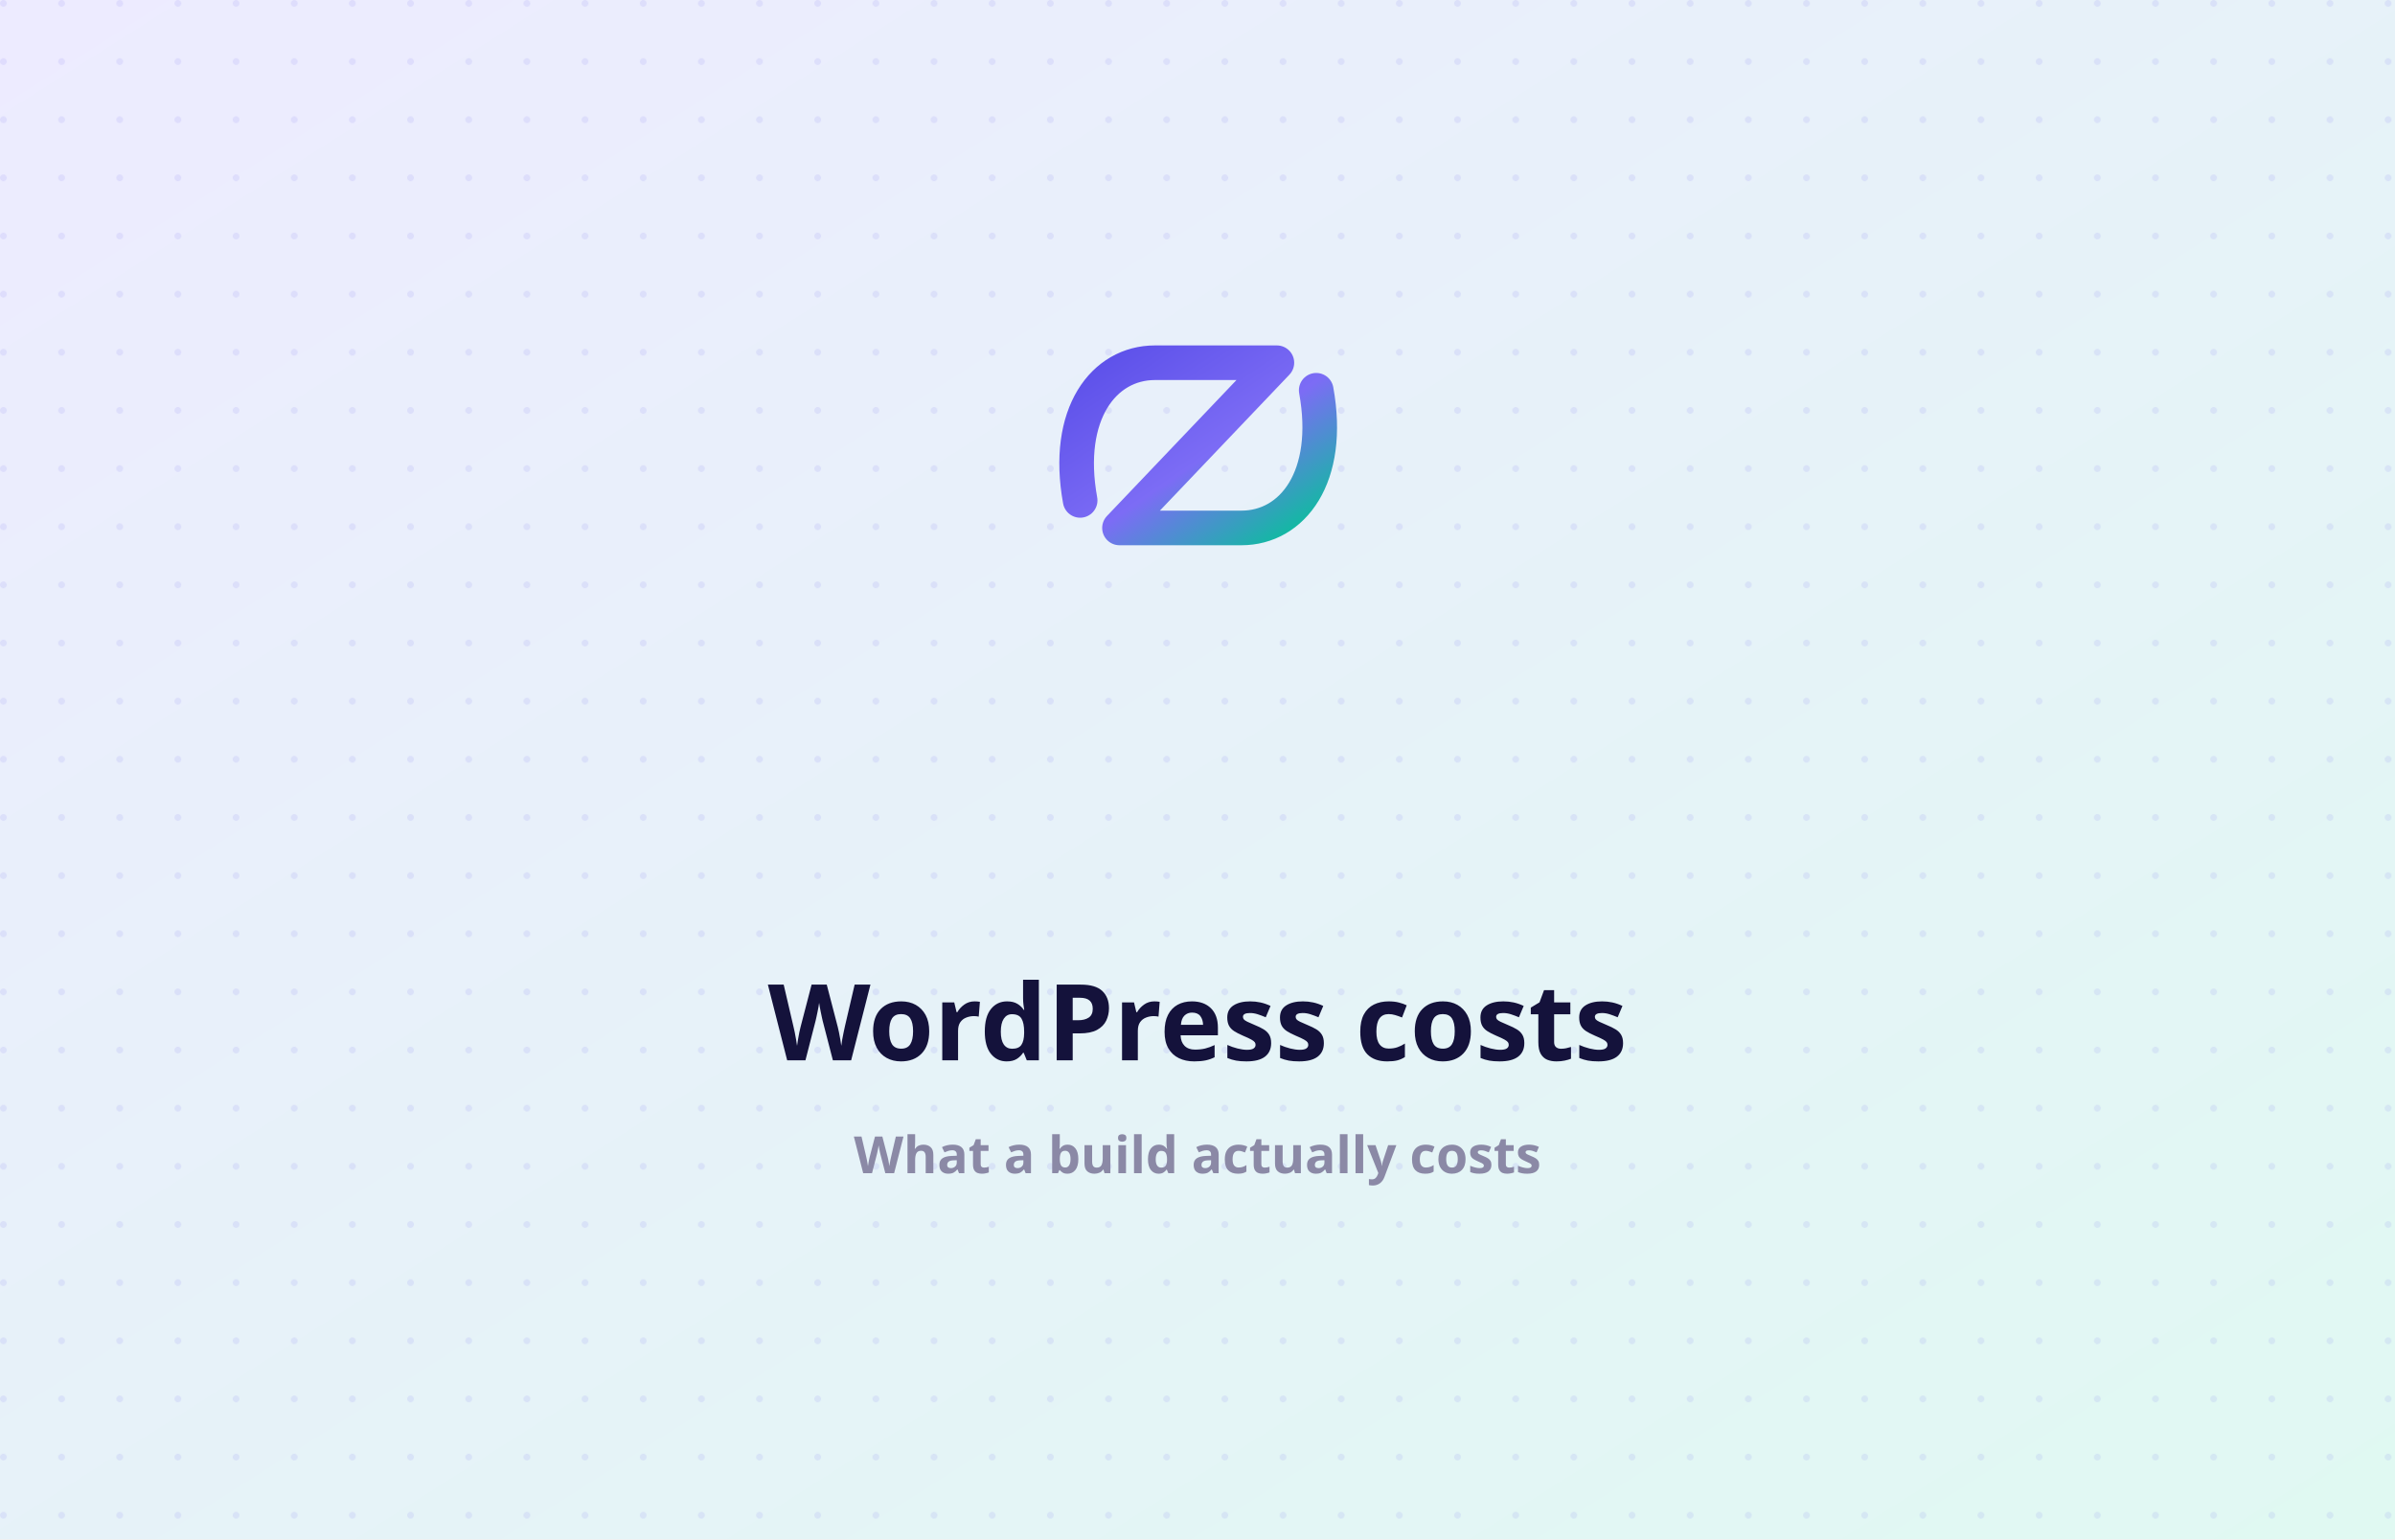
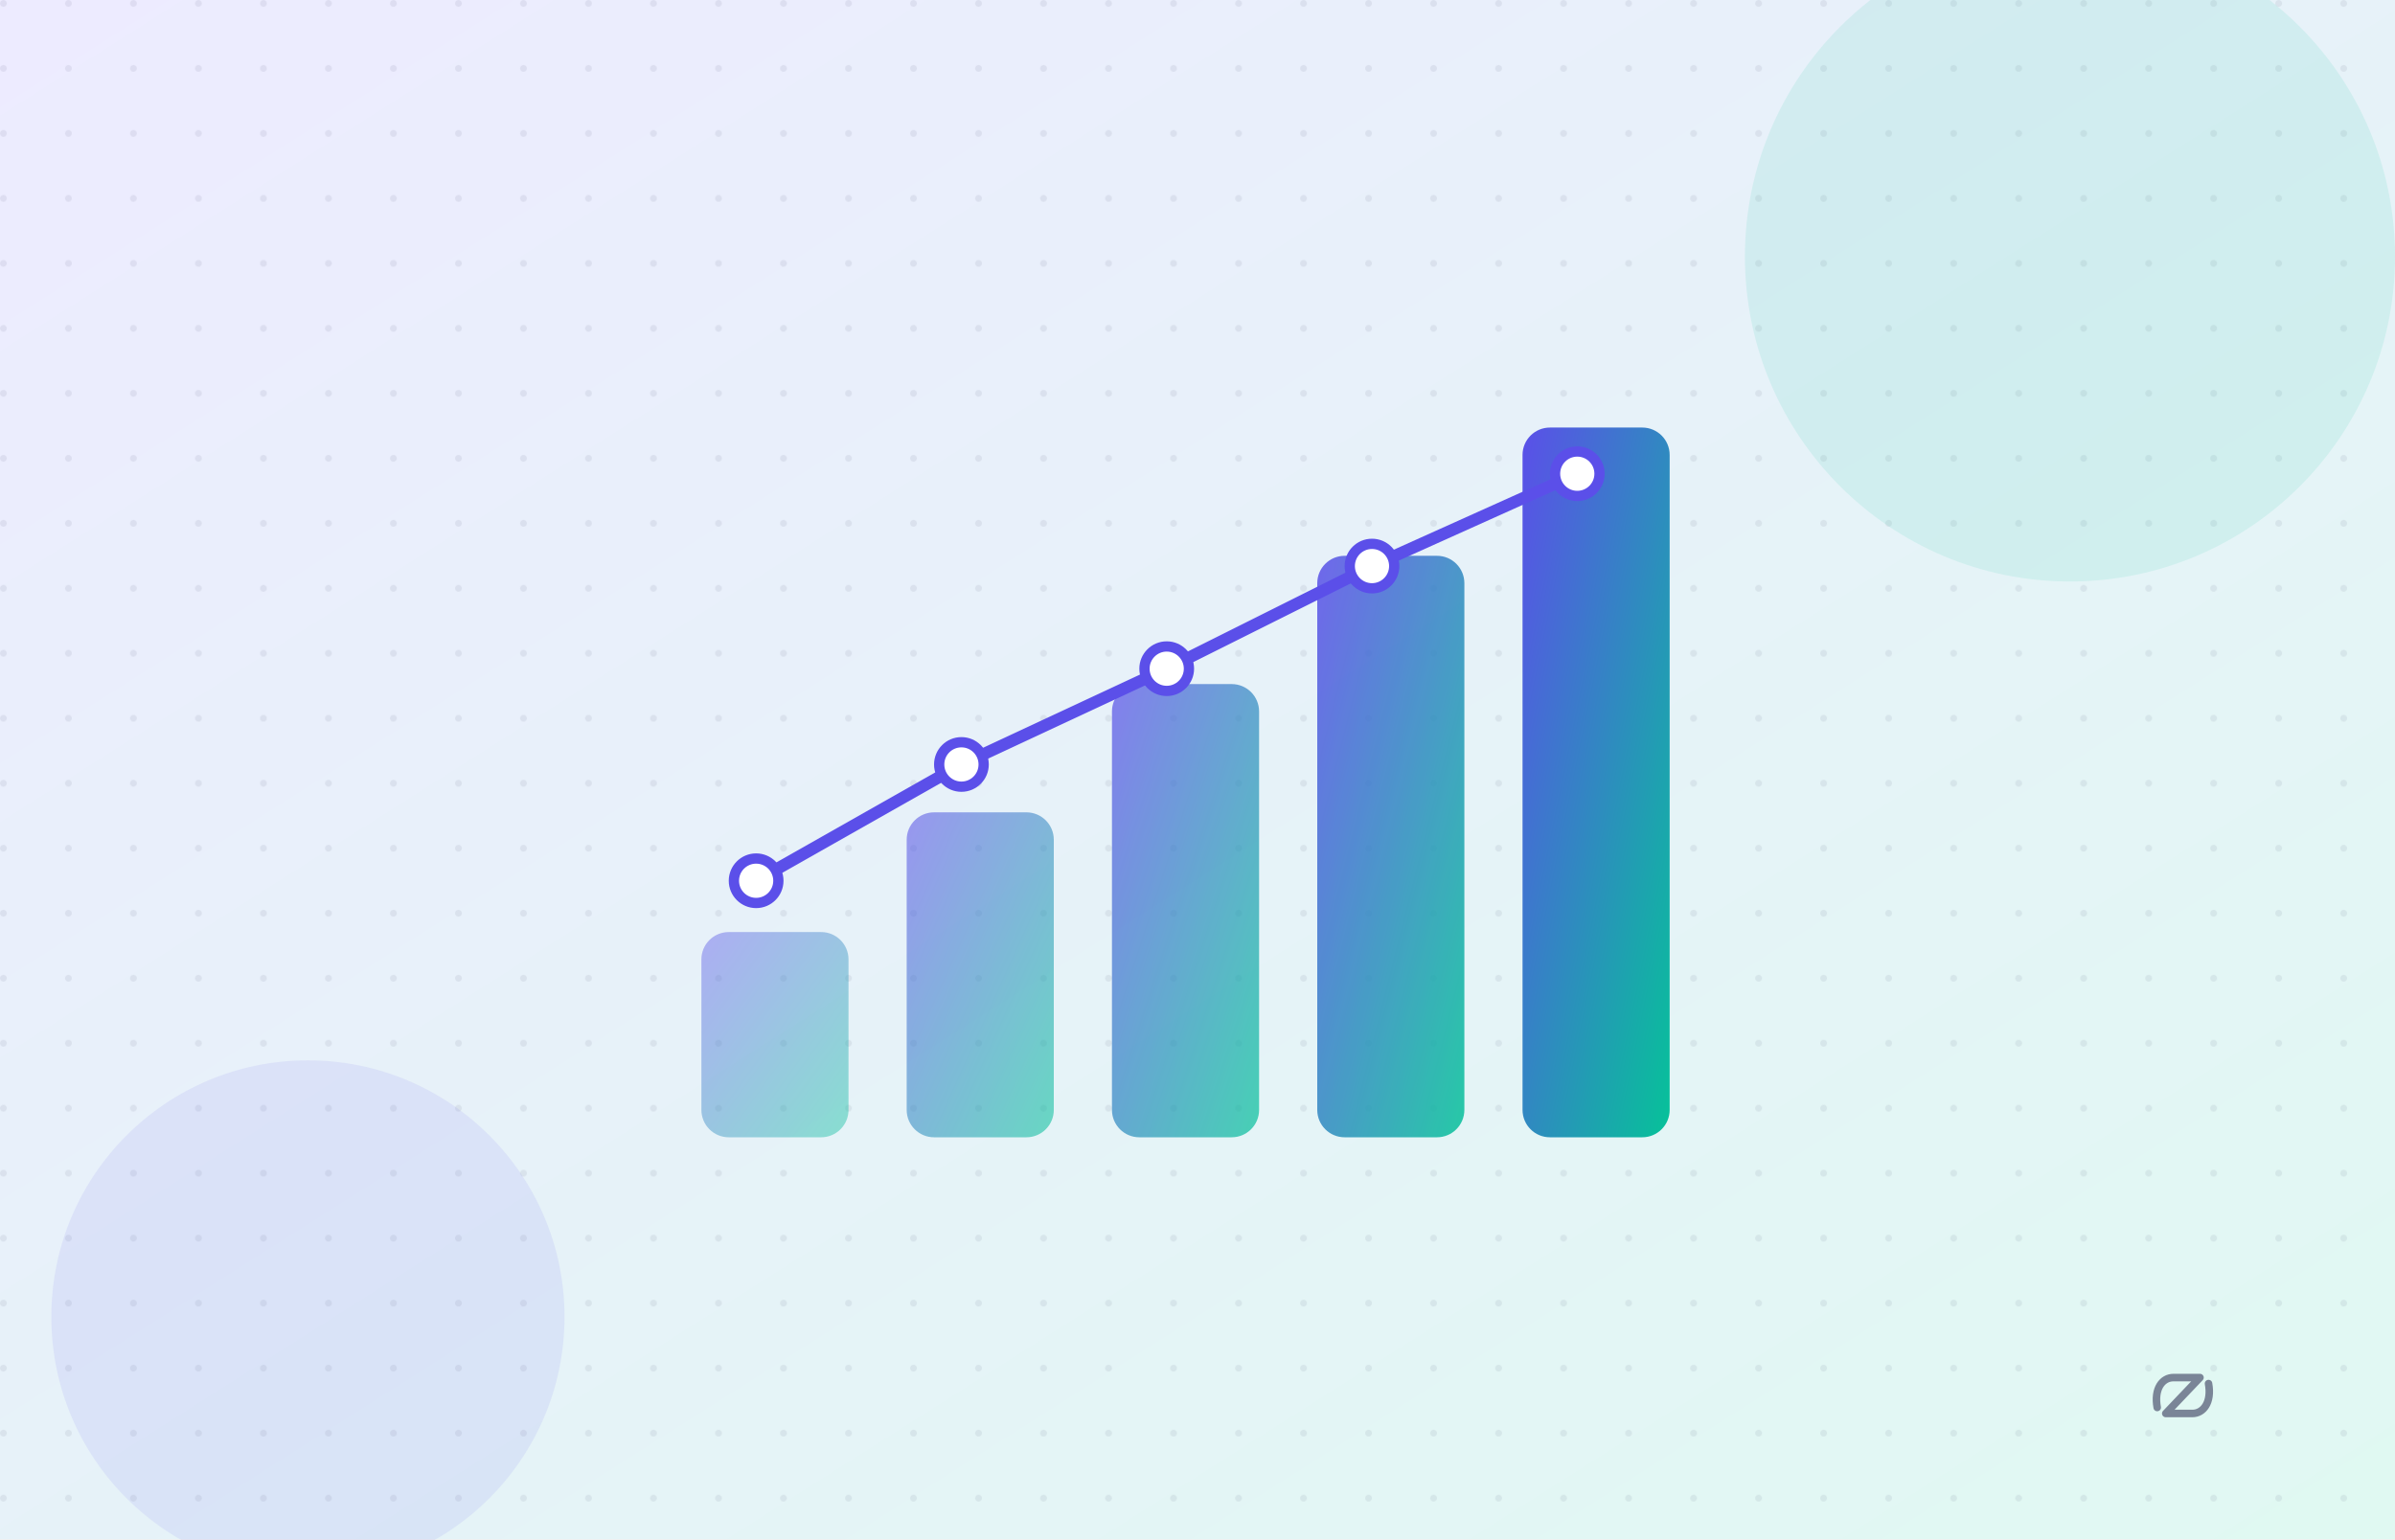
- <svg xmlns="http://www.w3.org/2000/svg" viewBox="0 0 1400 900" width="1400" height="900">
+ <svg xmlns="http://www.w3.org/2000/svg" viewBox="0 0 1400 900" width="1400" height="900" role="img">
  <defs>
    <linearGradient id="bg" x1="0" y1="0" x2="1" y2="1">
      <stop offset="0" stop-color="#EDEBFF" />
      <stop offset="1" stop-color="#E0F9F2" />
    </linearGradient>
-     <linearGradient id="s" x1="0" y1="0" x2="1" y2="1">
-       <stop stop-color="#5B4FE9" />
-       <stop offset=".55" stop-color="#7C6CF5" />
+     <linearGradient id="g1" x1="0" y1="0" x2="1" y2="1">
+       <stop offset="0" stop-color="#5B4FE9" />
      <stop offset="1" stop-color="#06C299" />
    </linearGradient>
-     <pattern id="d" width="34" height="34" patternUnits="userSpaceOnUse">
-       <circle cx="2" cy="2" r="2" fill="#5B4FE9" opacity=".10" />
+     <pattern id="dots" width="38" height="38" patternUnits="userSpaceOnUse">
+       <circle cx="2" cy="2" r="2" fill="#14123B" opacity=".07" />
    </pattern>
  </defs>
  <rect width="1400" height="900" fill="url(#bg)" />
-   <rect width="1400" height="900" fill="url(#d)" />
-   <g transform="translate(590 150) scale(4.6)">
-     <path d="M9 31C7 20 12 13.5 18.5 13.5H34L14 34.5H29.5C36 34.5 41 28 39 17" fill="none" stroke="url(#s)" stroke-width="4.4" stroke-linecap="round" stroke-linejoin="round" />
+   <rect width="1400" height="900" fill="url(#dots)" />
+   <circle cx="1210" cy="150" r="190" fill="#06C299" opacity=".10" />
+   <circle cx="180" cy="770" r="150" fill="#5B4FE9" opacity=".09" />
+   <g transform="translate(350 215)">
+     <rect x="60" y="330" width="86" height="120" rx="16" fill="url(#g1)" opacity="0.42" />
+     <rect x="180" y="260" width="86" height="190" rx="16" fill="url(#g1)" opacity="0.565" />
+     <rect x="300" y="185" width="86" height="265" rx="16" fill="url(#g1)" opacity="0.71" />
+     <rect x="420" y="110" width="86" height="340" rx="16" fill="url(#g1)" opacity="0.855" />
+     <rect x="540" y="35" width="86" height="415" rx="16" fill="url(#g1)" opacity="1" />
+     <path d="M92 300 L212 232 L332 176 L452 116 L572 62" fill="none" stroke="#5B4FE9" stroke-width="7" stroke-linecap="round" stroke-linejoin="round" />
+     <circle cx="92" cy="300" r="13" fill="#fff" stroke="#5B4FE9" stroke-width="6" />
+     <circle cx="212" cy="232" r="13" fill="#fff" stroke="#5B4FE9" stroke-width="6" />
+     <circle cx="332" cy="176" r="13" fill="#fff" stroke="#5B4FE9" stroke-width="6" />
+     <circle cx="452" cy="116" r="13" fill="#fff" stroke="#5B4FE9" stroke-width="6" />
+     <circle cx="572" cy="62" r="13" fill="#fff" stroke="#5B4FE9" stroke-width="6" />
  </g>
-   <text x="700" y="620" text-anchor="middle" font-family="Sora, Segoe UI, sans-serif" font-weight="800" font-size="62" fill="#14123B">WordPress costs</text>
-   <text x="700" y="686" text-anchor="middle" font-family="Manrope, Segoe UI, sans-serif" font-weight="600" font-size="30" fill="#8B89A6">What a build actually costs</text>
+   <g transform="translate(1252 792)" opacity=".5">
+     <path d="M9 31C7 20 12 13.5 18.5 13.5H34L14 34.5H29.5C36 34.5 41 28 39 17" fill="none" stroke="#14123B" stroke-width="4.4" stroke-linecap="round" stroke-linejoin="round" />
+   </g>
</svg>
